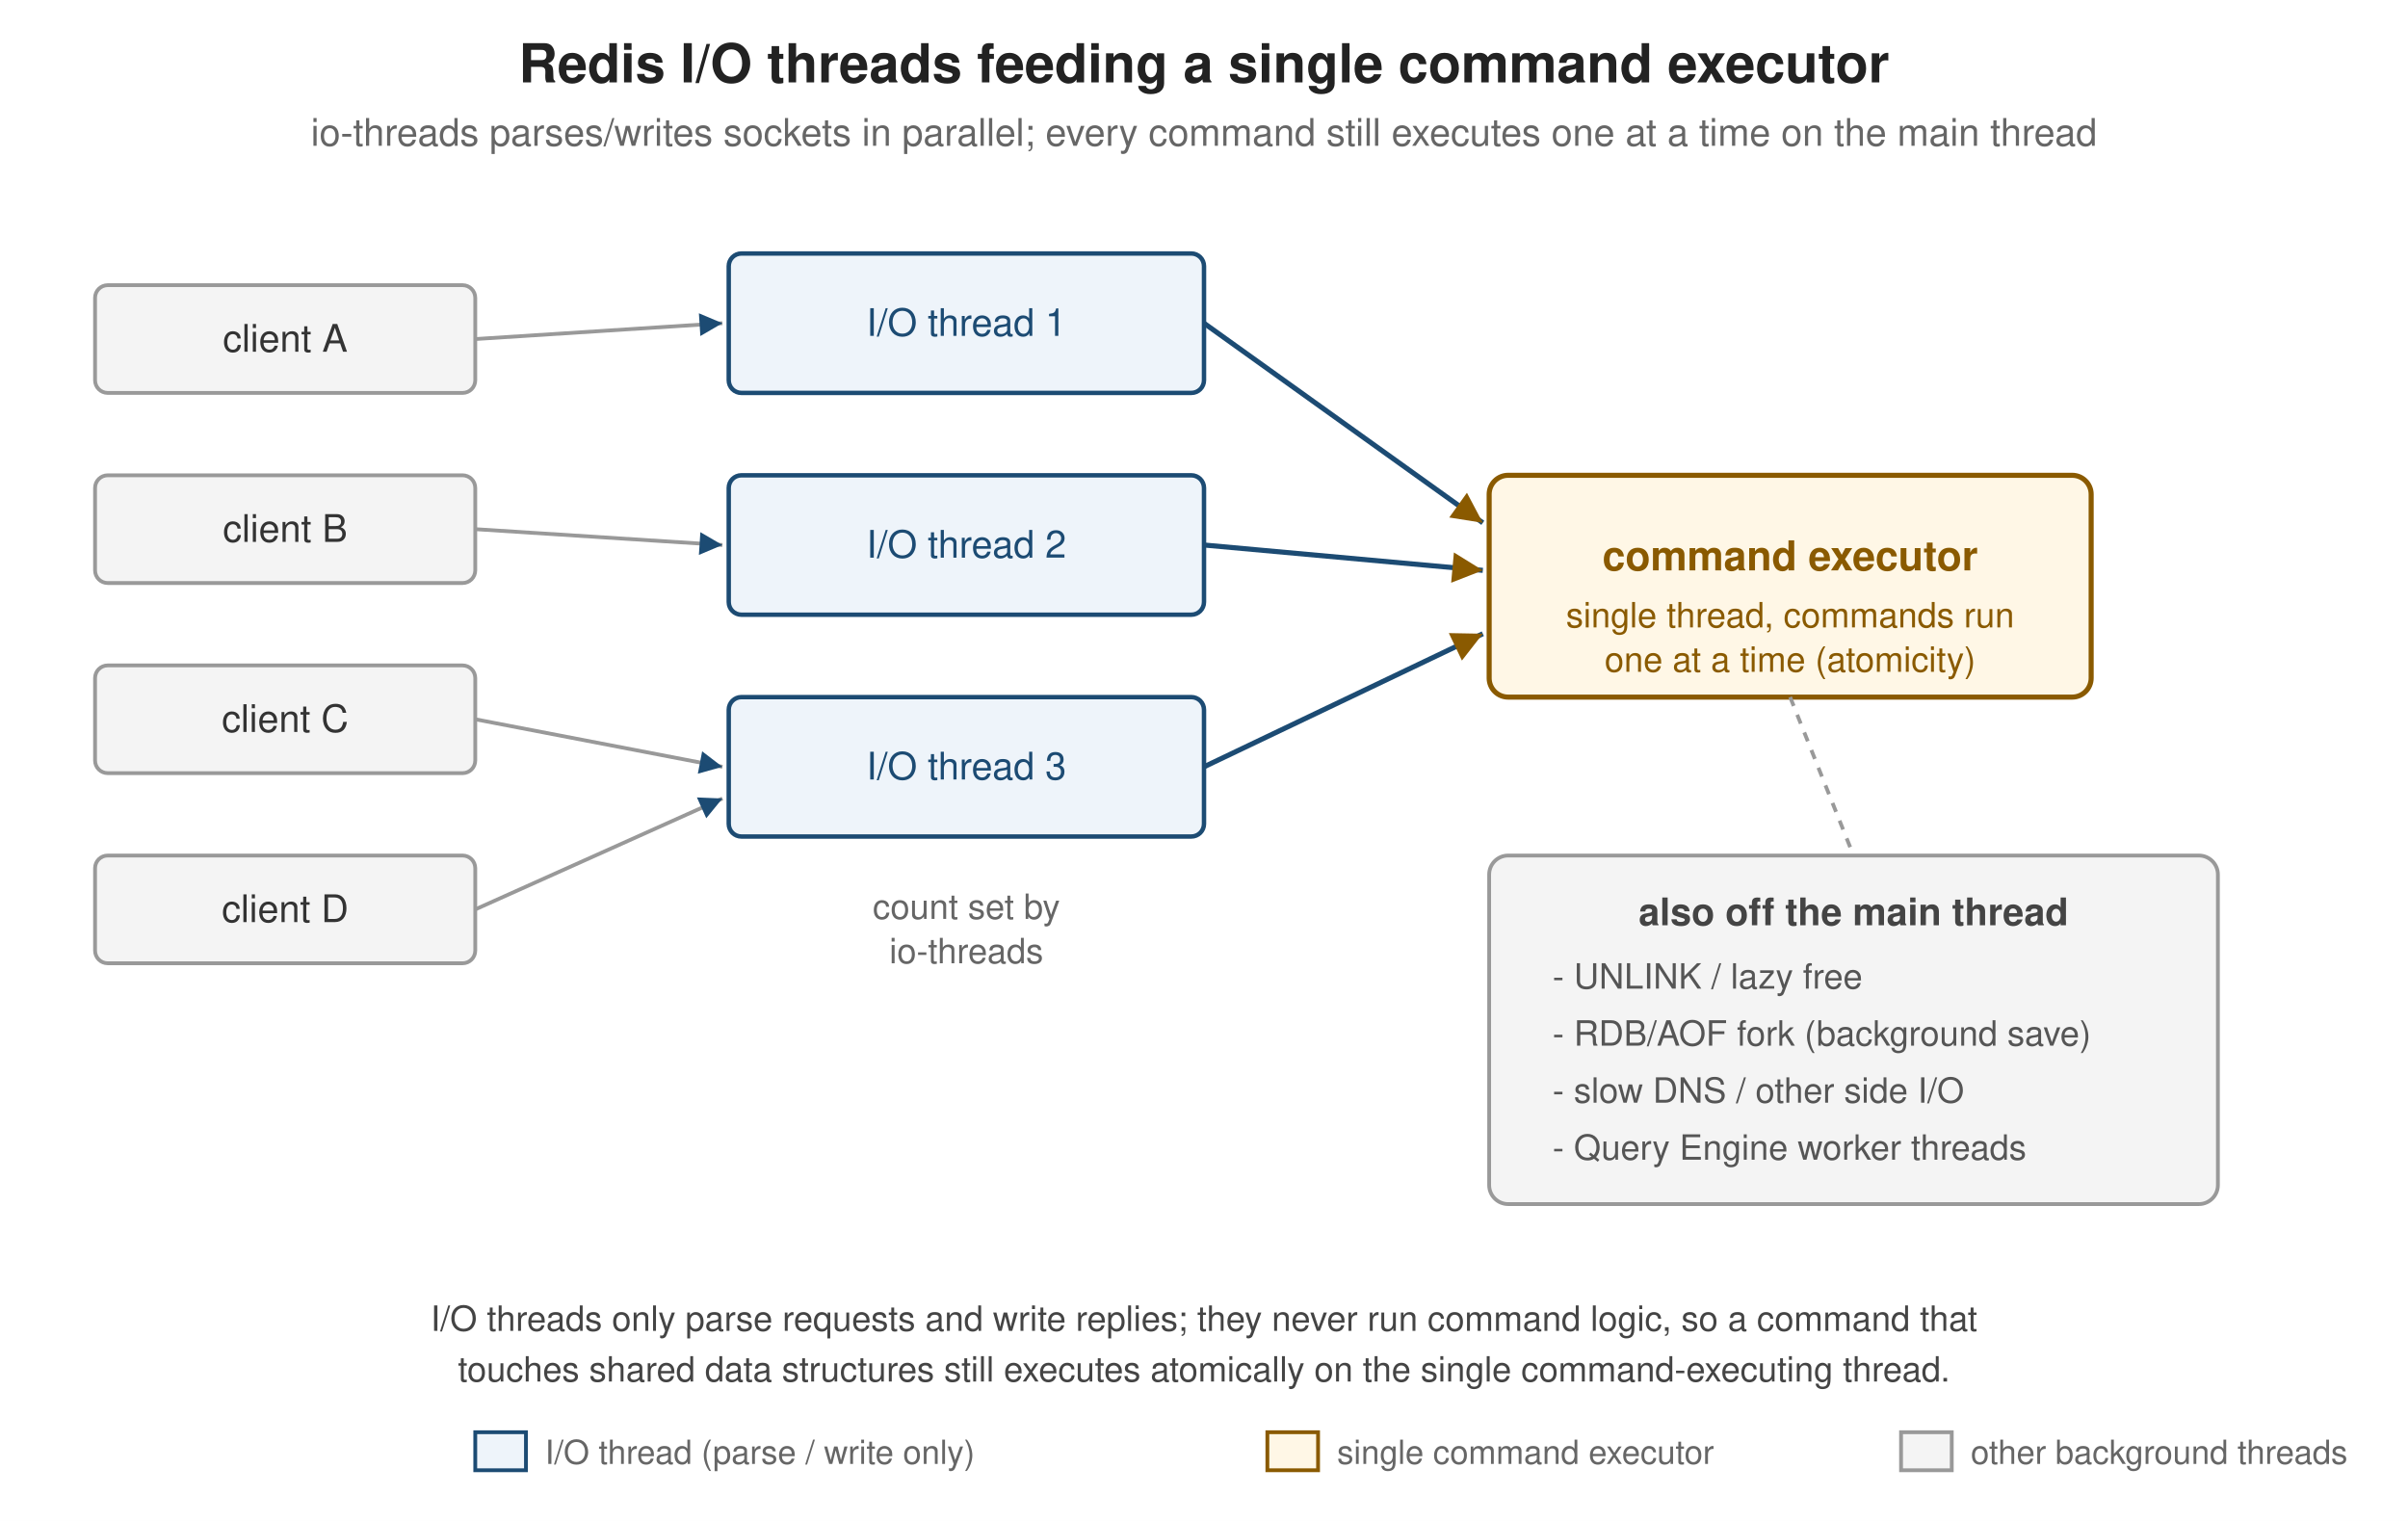
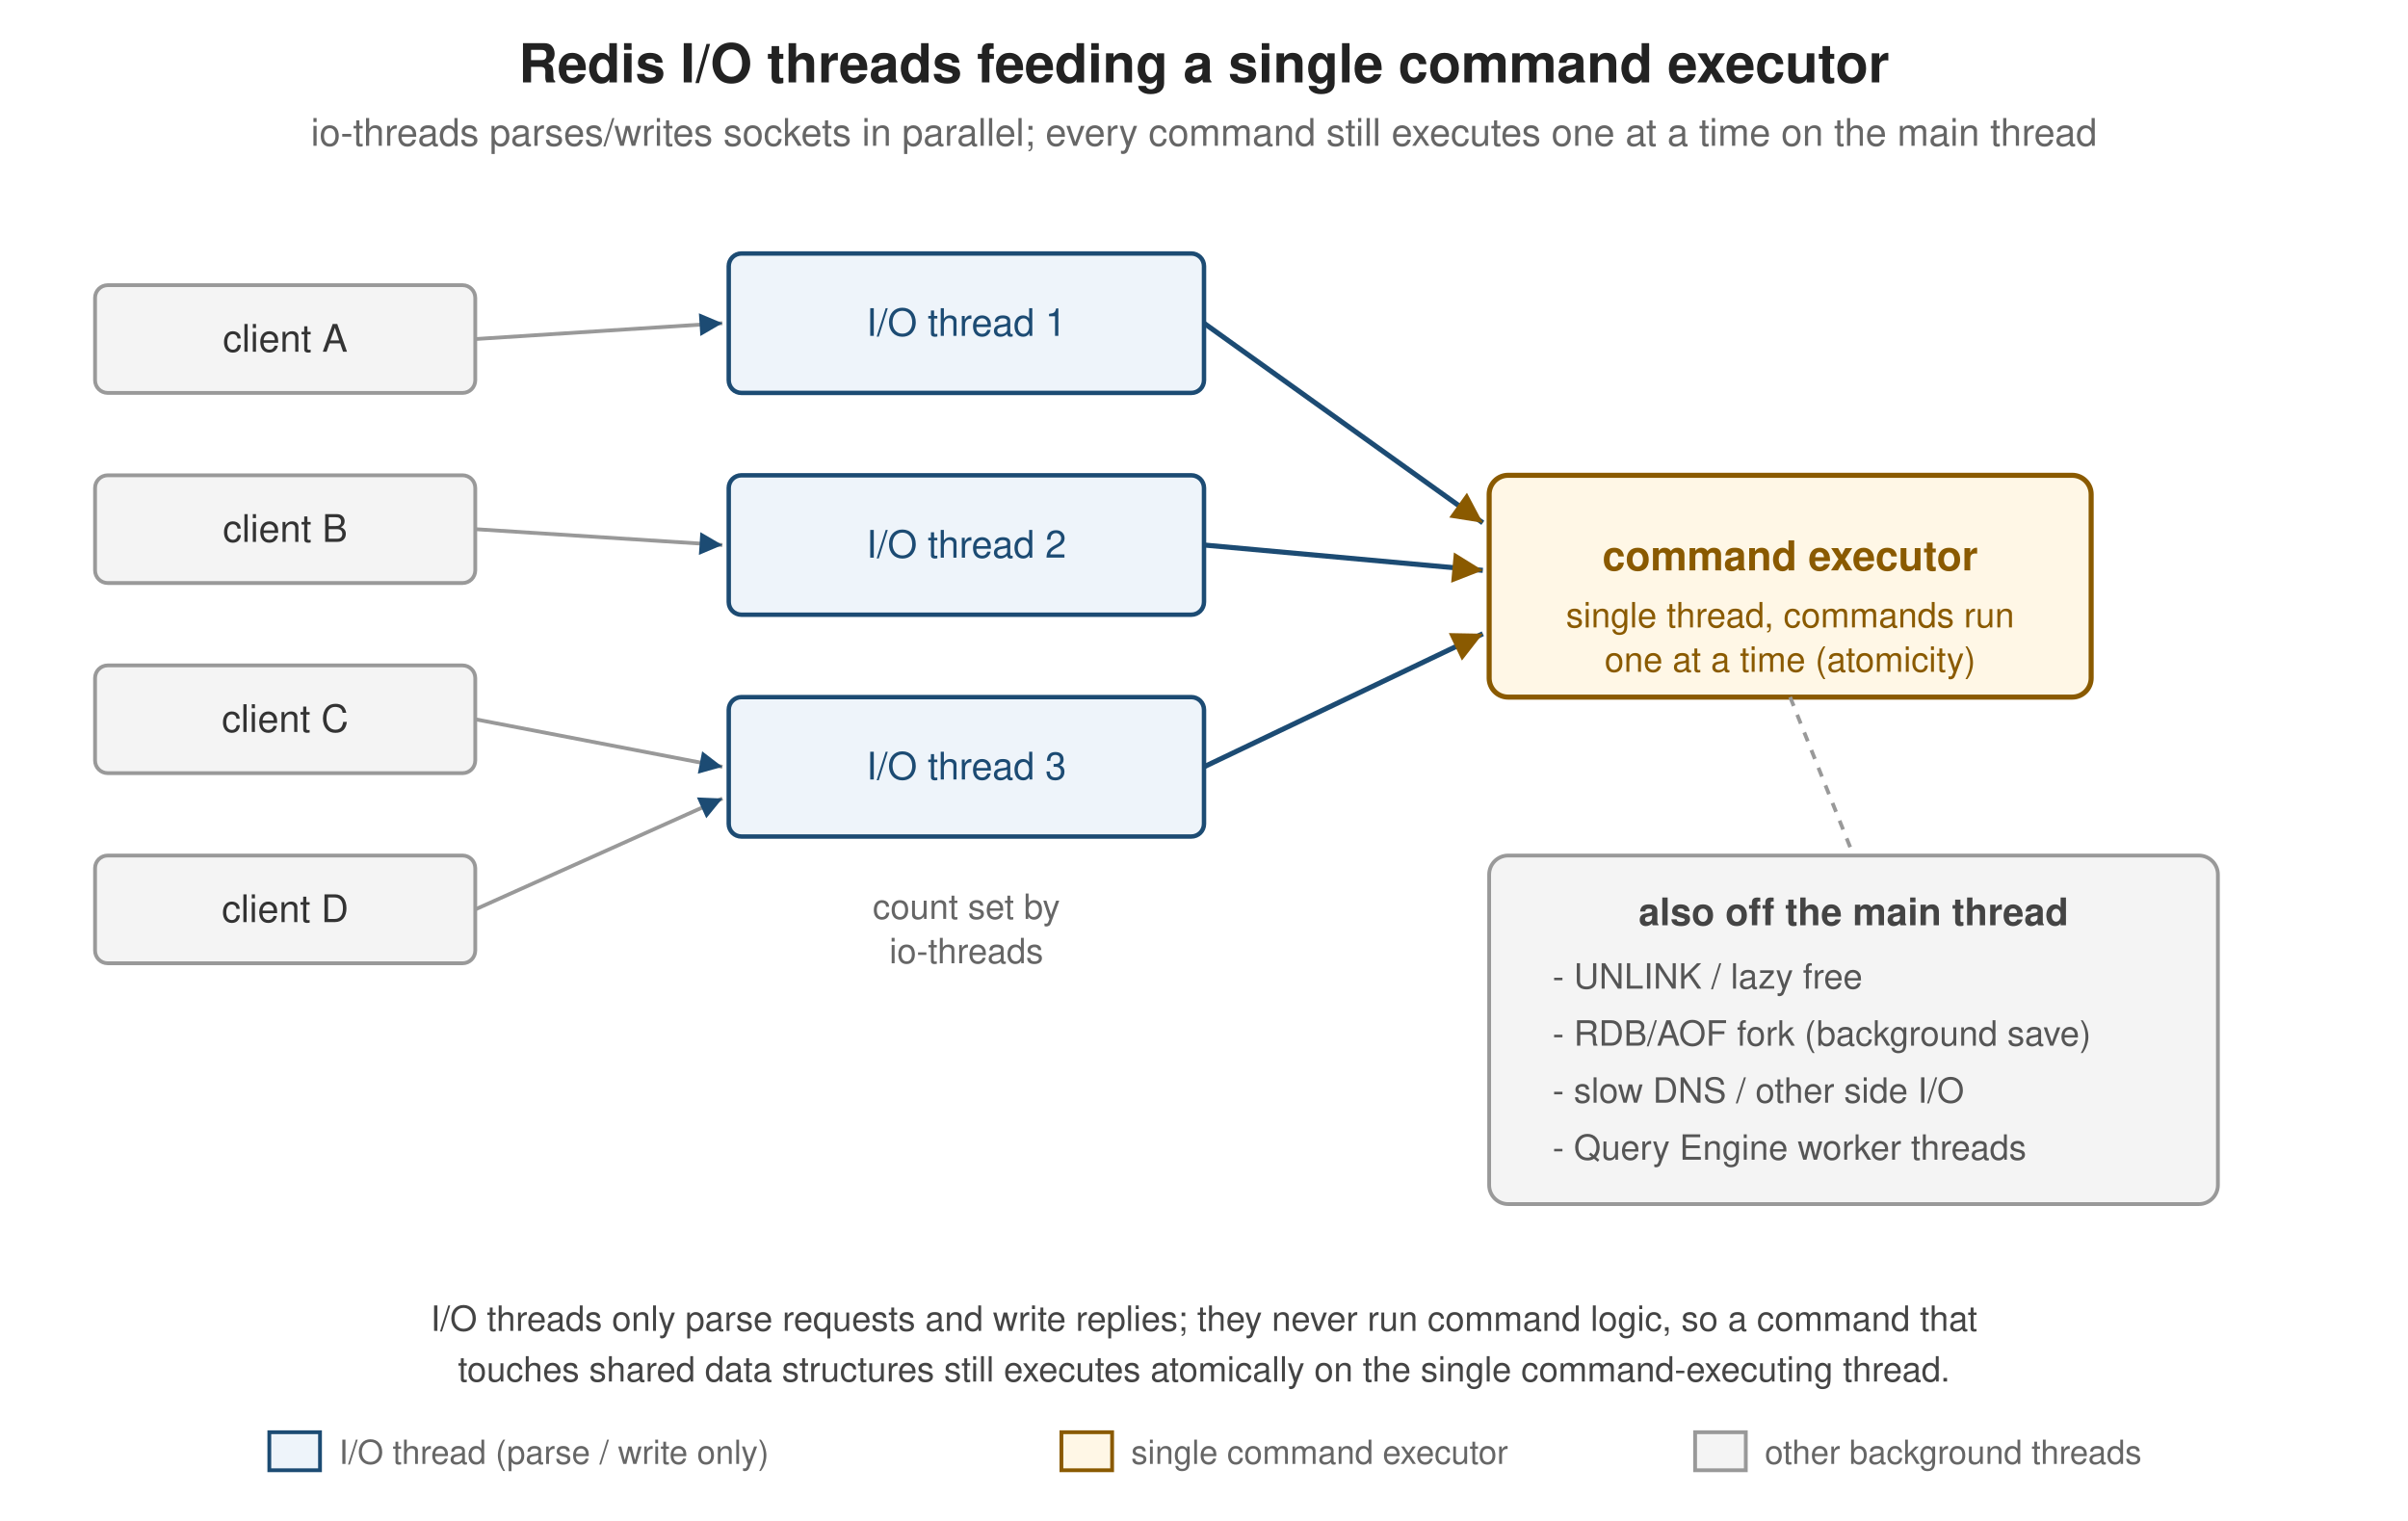
<svg xmlns="http://www.w3.org/2000/svg" viewBox="0 0 760 480" font-family="Helvetica, Arial, sans-serif">
  <rect x="0" y="0" width="760" height="480" fill="#ffffff" />
  <defs>
    <marker id="ah-r" markerWidth="9" markerHeight="9" refX="6" refY="3" orient="auto">
      <path d="M0,0 L6,3 L0,6 Z" fill="#1c4b73" />
    </marker>
    <marker id="ah-r2" markerWidth="9" markerHeight="9" refX="6" refY="3" orient="auto">
      <path d="M0,0 L6,3 L0,6 Z" fill="#8a5a00" />
    </marker>
  </defs>
  <text x="380" y="26" font-size="17" font-weight="bold" fill="#222222" text-anchor="middle">Redis I/O threads feeding a single command executor</text>
  <text x="380" y="46" font-size="12" fill="#666666" text-anchor="middle">io-threads parses/writes sockets in parallel; every command still executes one at a time on the main thread</text>
  <rect x="30" y="90" width="120" height="34" rx="4" fill="#f4f4f4" stroke="#999999" stroke-width="1.2" />
  <text x="90" y="111" font-size="12" fill="#333333" text-anchor="middle">client A</text>
  <rect x="30" y="150" width="120" height="34" rx="4" fill="#f4f4f4" stroke="#999999" stroke-width="1.2" />
  <text x="90" y="171" font-size="12" fill="#333333" text-anchor="middle">client B</text>
  <rect x="30" y="210" width="120" height="34" rx="4" fill="#f4f4f4" stroke="#999999" stroke-width="1.2" />
  <text x="90" y="231" font-size="12" fill="#333333" text-anchor="middle">client C</text>
  <rect x="30" y="270" width="120" height="34" rx="4" fill="#f4f4f4" stroke="#999999" stroke-width="1.2" />
  <text x="90" y="291" font-size="12" fill="#333333" text-anchor="middle">client D</text>
  <rect x="230" y="80" width="150" height="44" rx="4" fill="#eef4fa" stroke="#1c4b73" stroke-width="1.4" />
  <text x="305" y="106" font-size="12" fill="#1c4b73" text-anchor="middle">I/O thread 1</text>
  <rect x="230" y="150" width="150" height="44" rx="4" fill="#eef4fa" stroke="#1c4b73" stroke-width="1.4" />
  <text x="305" y="176" font-size="12" fill="#1c4b73" text-anchor="middle">I/O thread 2</text>
  <rect x="230" y="220" width="150" height="44" rx="4" fill="#eef4fa" stroke="#1c4b73" stroke-width="1.4" />
  <text x="305" y="246" font-size="12" fill="#1c4b73" text-anchor="middle">I/O thread 3</text>
  <text x="305" y="290" font-size="11" fill="#666666" text-anchor="middle">count set by</text>
  <text x="305" y="304" font-size="11" fill="#666666" text-anchor="middle">io-threads</text>
  <g stroke="#999999" stroke-width="1.2" marker-end="url(#ah-r)">
    <line x1="150" y1="107" x2="228" y2="102" />
    <line x1="150" y1="167" x2="228" y2="172" />
    <line x1="150" y1="227" x2="228" y2="242" />
    <line x1="150" y1="287" x2="228" y2="252" />
  </g>
  <rect x="470" y="150" width="190" height="70" rx="6" fill="#fff7e6" stroke="#8a5a00" stroke-width="1.6" />
  <text x="565" y="180" font-size="13" font-weight="bold" fill="#8a5a00" text-anchor="middle">command executor</text>
  <text x="565" y="198" font-size="11" fill="#8a5a00" text-anchor="middle">single thread, commands run</text>
  <text x="565" y="212" font-size="11" fill="#8a5a00" text-anchor="middle">one at a time (atomicity)</text>
  <g stroke="#1c4b73" stroke-width="1.6" marker-end="url(#ah-r2)">
    <line x1="380" y1="102" x2="468" y2="165" />
    <line x1="380" y1="172" x2="468" y2="180" />
    <line x1="380" y1="242" x2="468" y2="200" />
  </g>
  <rect x="470" y="270" width="230" height="110" rx="6" fill="#f4f4f4" stroke="#999999" stroke-width="1.2" />
  <text x="585" y="292" font-size="12" font-weight="bold" fill="#444444" text-anchor="middle">also off the main thread</text>
  <text x="490" y="312" font-size="11" fill="#555555">- UNLINK / lazy free</text>
  <text x="490" y="330" font-size="11" fill="#555555">- RDB/AOF fork (background save)</text>
  <text x="490" y="348" font-size="11" fill="#555555">- slow DNS / other side I/O</text>
  <text x="490" y="366" font-size="11" fill="#555555">- Query Engine worker threads</text>
  <g stroke="#999999" stroke-width="1.2" stroke-dasharray="3 3">
    <line x1="565" y1="220" x2="585" y2="270" />
  </g>
  <text x="380" y="420" font-size="11" fill="#444444" text-anchor="middle">I/O threads only parse requests and write replies; they never run command logic, so a command that</text>
  <text x="380" y="436" font-size="11" fill="#444444" text-anchor="middle">touches shared data structures still executes atomically on the single command-executing thread.</text>
  <g>
-     <rect x="150" y="452" width="16" height="12" fill="#eef4fa" stroke="#1c4b73" stroke-width="1.2" />
-     <text x="172" y="462" font-size="10.5" fill="#666666">I/O thread (parse / write only)</text>
-     <rect x="400" y="452" width="16" height="12" fill="#fff7e6" stroke="#8a5a00" stroke-width="1.2" />
-     <text x="422" y="462" font-size="10.5" fill="#666666">single command executor</text>
-     <rect x="600" y="452" width="16" height="12" fill="#f4f4f4" stroke="#999999" stroke-width="1.2" />
-     <text x="622" y="462" font-size="10.5" fill="#666666">other background threads</text>
+     <rect x="85" y="452" width="16" height="12" fill="#eef4fa" stroke="#1c4b73" stroke-width="1.2" />
+     <text x="107" y="462" font-size="10.5" fill="#666666">I/O thread (parse / write only)</text>
+     <rect x="335" y="452" width="16" height="12" fill="#fff7e6" stroke="#8a5a00" stroke-width="1.2" />
+     <text x="357" y="462" font-size="10.5" fill="#666666">single command executor</text>
+     <rect x="535" y="452" width="16" height="12" fill="#f4f4f4" stroke="#999999" stroke-width="1.2" />
+     <text x="557" y="462" font-size="10.5" fill="#666666">other background threads</text>
  </g>
</svg>
